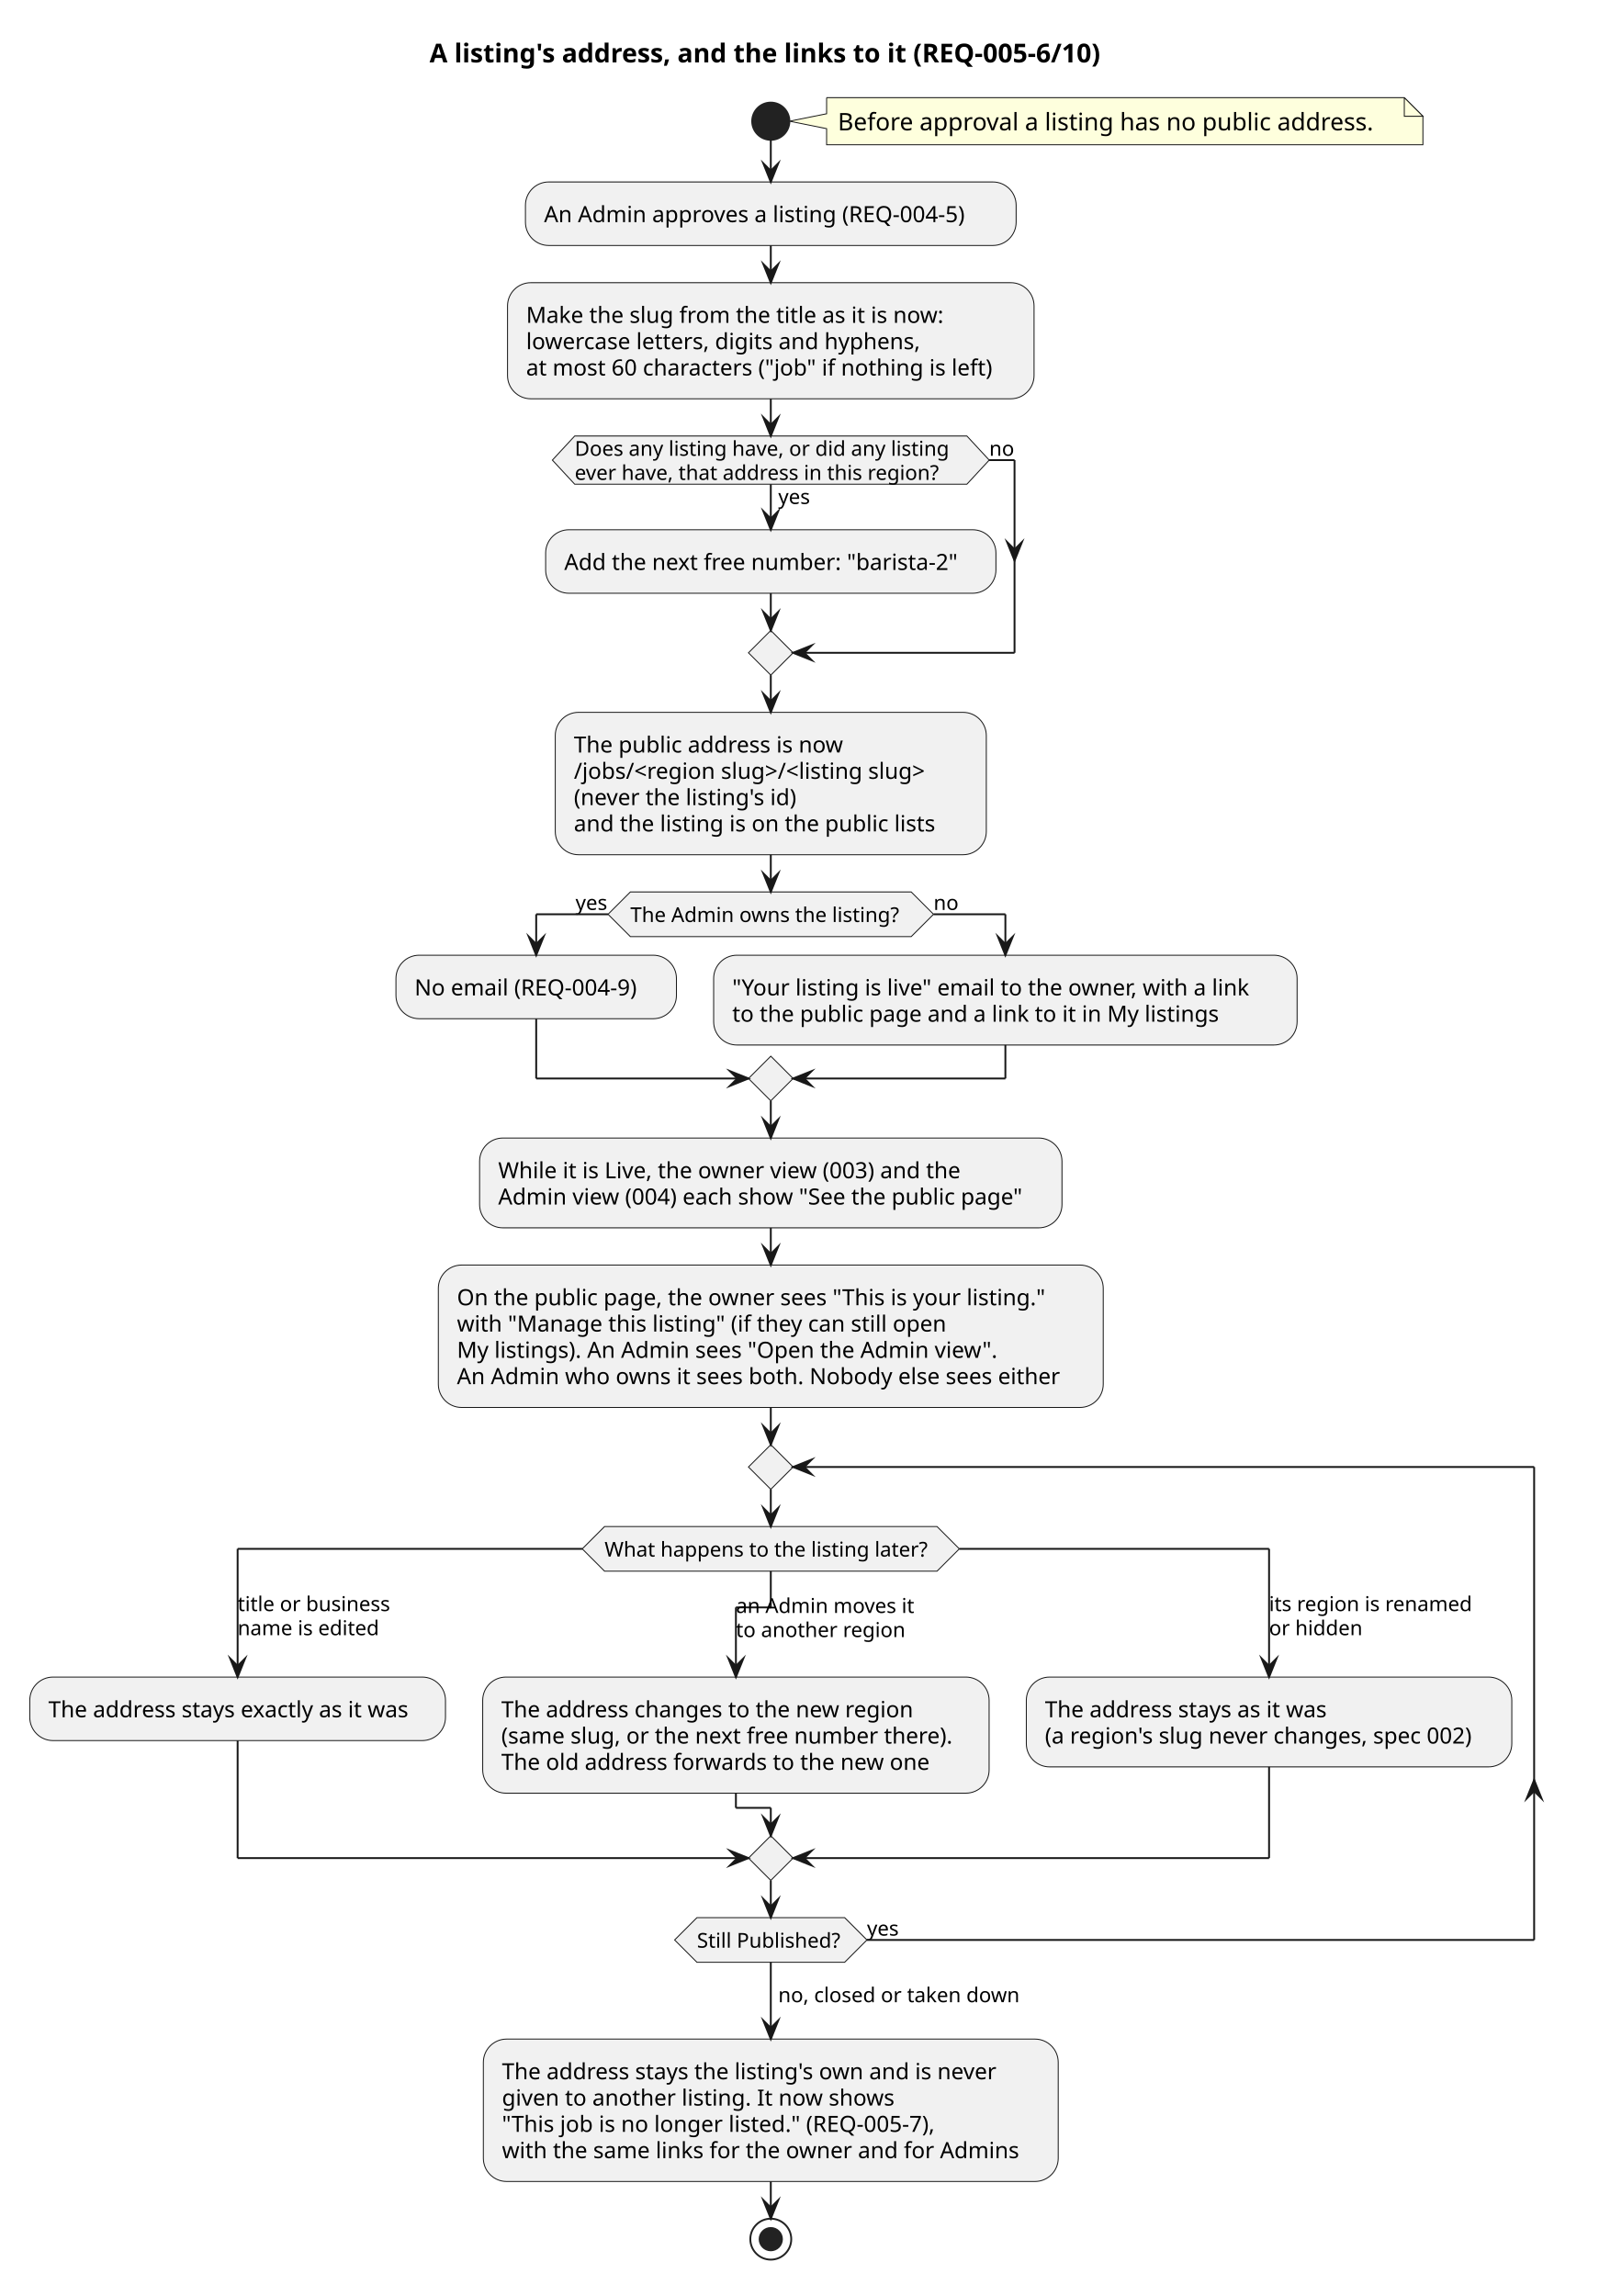
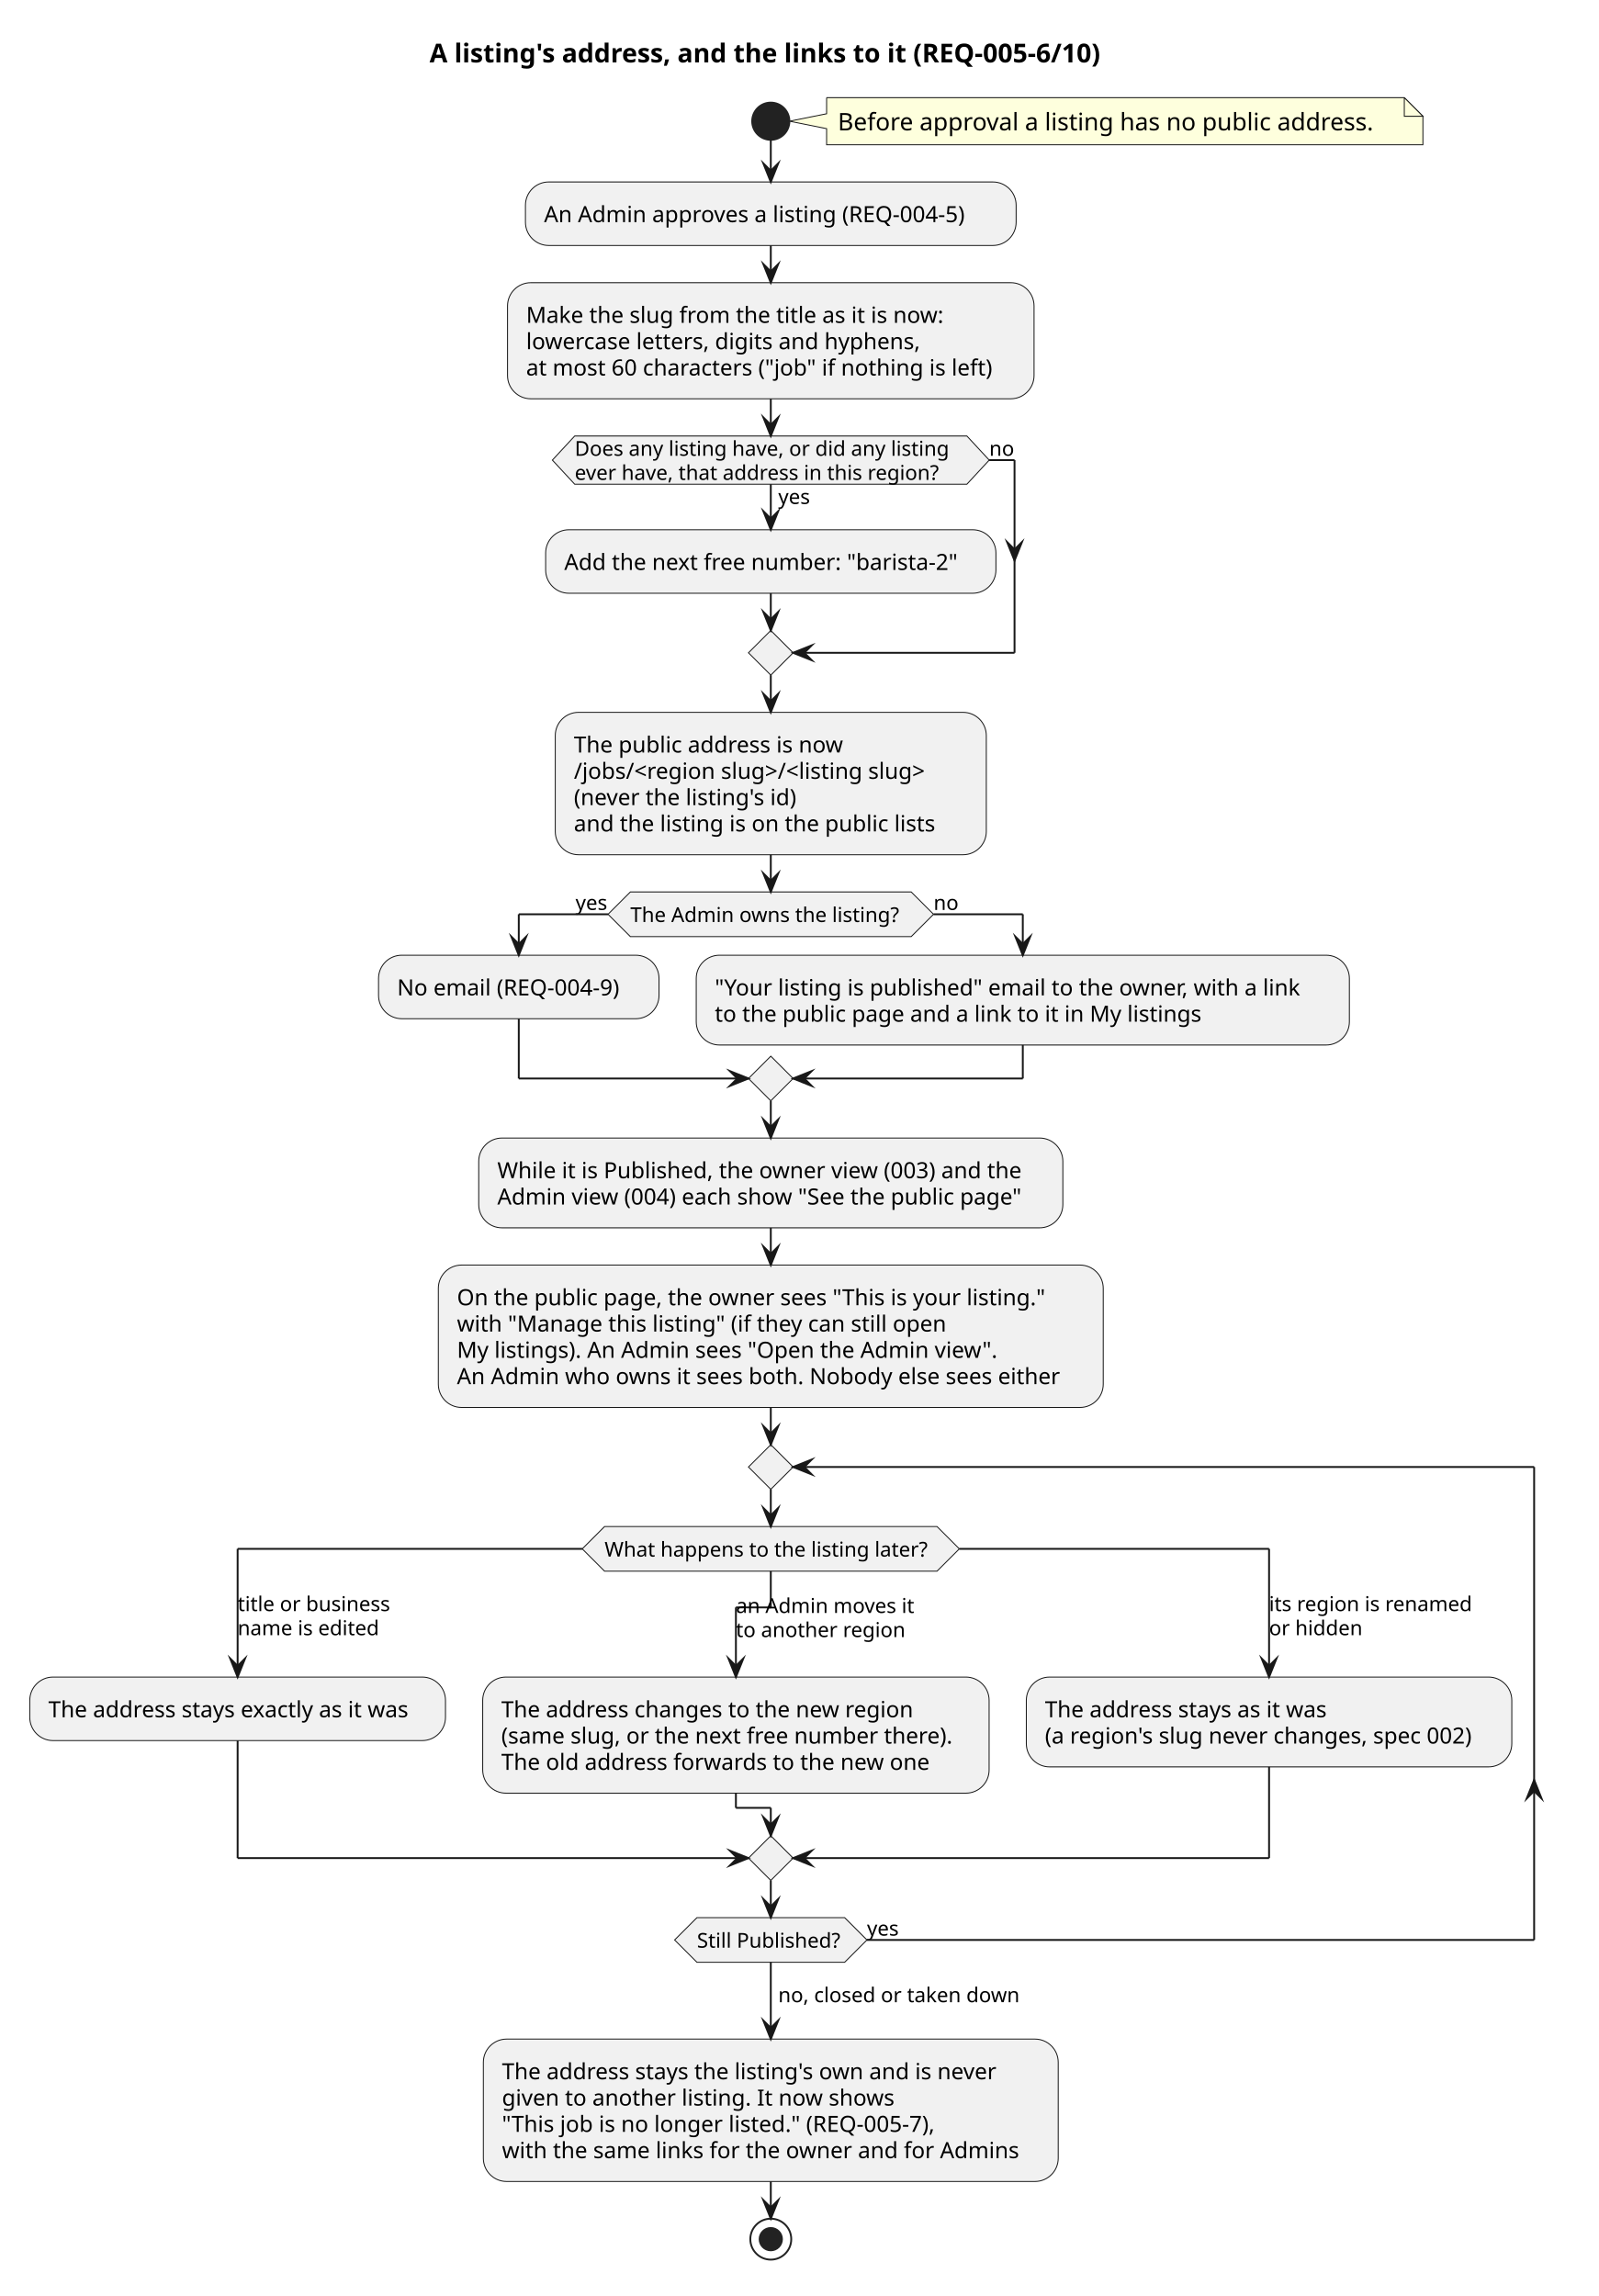
<svg xmlns="http://www.w3.org/2000/svg" version="1.1" data-diagram-type="ACTIVITY" style="width:859px;height:1234px;background:#FFFFFF;" width="859px" height="1234px" viewBox="0 0 859 1234" zoomAndPan="magnify" preserveAspectRatio="none" contentStyleType="text/css">
  <defs />
  <g font-family="sans-serif" lengthAdjust="spacing">
    <g class="title" data-source-line="2">
      <text x="230.852" y="33.535" fill="#000" font-size="14" textLength="395.794" font-weight="700">A listing's address, and the links to it (REQ-005-6/10)</text>
    </g>
    <path d="M444.249,52.488 L444.249,61.144 L424.249,65.144 L444.249,69.144 L444.249,77.799 A0,0 0 0 0 444.249,77.799 L764.725,77.799 A0,0 0 0 0 764.725,77.799 L764.725,62.488 L754.725,52.488 L444.249,52.488 A0,0 0 0 0 444.249,52.488" style="stroke:#181818;stroke-width:0.5;" fill="#FEFFDD" />
    <path d="M754.725,52.488 L754.725,62.488 L764.725,62.488 L754.725,52.488" style="stroke:#181818;stroke-width:0.5;" fill="#FEFFDD" />
    <text x="450.249" y="70.057" fill="#000" font-size="13" textLength="299.476">Before approval a listing has no public address.</text>
    <ellipse cx="414.249" cy="65.144" rx="10" ry="10" fill="#222" style="stroke:#222;stroke-width:1;" />
    <rect x="282.392" y="97.799" width="263.715" height="34.133" fill="#F1F1F1" style="stroke:#181818;stroke-width:0.5;" rx="12.5" ry="12.5" />
    <text x="292.392" y="119.4" fill="#000" font-size="12" textLength="243.715">An Admin approves a listing (REQ-004-5)</text>
    <rect x="272.765" y="151.932" width="282.969" height="62.398" fill="#F1F1F1" style="stroke:#181818;stroke-width:0.5;" rx="12.5" ry="12.5" />
    <text x="282.765" y="173.533" fill="#000" font-size="12" textLength="235.236">Make the slug from the title as it is now:</text>
    <text x="282.765" y="187.666" fill="#000" font-size="12" textLength="220.055">lowercase letters, digits and hyphens,</text>
    <text x="282.765" y="201.799" fill="#000" font-size="12" textLength="262.969">at most 60 characters ("job" if nothing is left)</text>
    <rect x="293.252" y="284.718" width="241.994" height="34.133" fill="#F1F1F1" style="stroke:#181818;stroke-width:0.5;" rx="12.5" ry="12.5" />
    <text x="303.252" y="306.319" fill="#000" font-size="12" textLength="221.994">Add the next free number: "barista-2"</text>
    <polygon points="308.863,234.33,519.635,234.33,531.635,247.285,519.635,260.24,308.863,260.24,296.863,247.285,308.863,234.33" fill="#F1F1F1" style="stroke:#181818;stroke-width:0.5;stroke-linejoin:miter;stroke-miterlimit:10;" />
    <text x="418.249" y="270.875" fill="#000" font-size="11" textLength="17.483">yes</text>
    <text x="308.863" y="244.965" fill="#000" font-size="11" textLength="210.772">Does any listing have, or did any listing</text>
    <text x="308.863" y="257.92" fill="#000" font-size="11" textLength="203.06">ever have, that address in this region?</text>
    <text x="531.635" y="244.965" fill="#000" font-size="11" textLength="13.583">no</text>
    <polygon points="414.249,338.851,426.249,350.851,414.249,362.851,402.249,350.851,414.249,338.851" fill="#F1F1F1" style="stroke:#181818;stroke-width:0.5;stroke-linejoin:miter;stroke-miterlimit:10;" />
    <rect x="298.42" y="382.851" width="231.658" height="76.531" fill="#F1F1F1" style="stroke:#181818;stroke-width:0.5;" rx="12.5" ry="12.5" />
    <text x="308.42" y="404.452" fill="#000" font-size="12" textLength="151.758">The public address is now</text>
    <text x="308.42" y="418.585" fill="#000" font-size="12" textLength="211.658">/jobs/&lt;region slug&gt;/&lt;listing slug&gt;</text>
    <text x="308.42" y="432.718" fill="#000" font-size="12" textLength="125.584">(never the listing's id)</text>
    <text x="308.42" y="446.851" fill="#000" font-size="12" textLength="205.09">and the listing is on the public lists</text>
    <polygon points="338.777,479.382,489.721,479.382,501.721,491.382,489.721,503.382,338.777,503.382,326.777,491.382,338.777,479.382" fill="#F1F1F1" style="stroke:#181818;stroke-width:0.5;stroke-linejoin:miter;stroke-miterlimit:10;" />
    <text x="338.777" y="495.539" fill="#000" font-size="11" textLength="150.944">The Admin owns the listing?</text>
    <text x="309.294" y="489.062" fill="#000" font-size="11" textLength="17.483">yes</text>
    <text x="501.721" y="489.062" fill="#000" font-size="11" textLength="13.583">no</text>
-     <rect x="212.802" y="513.382" width="150.74" height="34.133" fill="#F1F1F1" style="stroke:#181818;stroke-width:0.5;" rx="12.5" ry="12.5" />
-     <text x="222.802" y="534.983" fill="#000" font-size="12" textLength="130.74">No email (REQ-004-9)</text>
-     <rect x="383.542" y="513.382" width="313.566" height="48.266" fill="#F1F1F1" style="stroke:#181818;stroke-width:0.5;" rx="12.5" ry="12.5" />
-     <text x="393.542" y="534.983" fill="#000" font-size="12" textLength="293.566">"Your listing is live" email to the owner, with a link</text>
-     <text x="393.542" y="549.116" fill="#000" font-size="12" textLength="275.279">to the public page and a link to it in My listings</text>
+     <rect x="203.438" y="513.382" width="150.74" height="34.133" fill="#F1F1F1" style="stroke:#181818;stroke-width:0.5;" rx="12.5" ry="12.5" />
+     <text x="213.438" y="534.983" fill="#000" font-size="12" textLength="130.74">No email (REQ-004-9)</text>
+     <rect x="374.178" y="513.382" width="351.025" height="48.266" fill="#F1F1F1" style="stroke:#181818;stroke-width:0.5;" rx="12.5" ry="12.5" />
+     <text x="384.178" y="534.983" fill="#000" font-size="12" textLength="331.025">"Your listing is published" email to the owner, with a link</text>
+     <text x="384.178" y="549.116" fill="#000" font-size="12" textLength="275.279">to the public page and a link to it in My listings</text>
    <polygon points="414.249,567.647,426.249,579.647,414.249,591.647,402.249,579.647,414.249,567.647" fill="#F1F1F1" style="stroke:#181818;stroke-width:0.5;stroke-linejoin:miter;stroke-miterlimit:10;" />
-     <rect x="257.75" y="611.647" width="312.998" height="48.266" fill="#F1F1F1" style="stroke:#181818;stroke-width:0.5;" rx="12.5" ry="12.5" />
-     <text x="267.75" y="633.249" fill="#000" font-size="12" textLength="260.32">While it is Live, the owner view (003) and the</text>
-     <text x="267.75" y="647.382" fill="#000" font-size="12" textLength="292.998">Admin view (004) each show "See the public page"</text>
+     <rect x="257.284" y="611.647" width="313.93" height="48.266" fill="#F1F1F1" style="stroke:#181818;stroke-width:0.5;" rx="12.5" ry="12.5" />
+     <text x="267.284" y="633.249" fill="#000" font-size="12" textLength="293.93">While it is Published, the owner view (003) and the</text>
+     <text x="267.284" y="647.382" fill="#000" font-size="12" textLength="292.998">Admin view (004) each show "See the public page"</text>
    <rect x="235.578" y="679.913" width="357.342" height="76.531" fill="#F1F1F1" style="stroke:#181818;stroke-width:0.5;" rx="12.5" ry="12.5" />
    <text x="245.578" y="701.515" fill="#000" font-size="12" textLength="329.936">On the public page, the owner sees "This is your listing."</text>
    <text x="245.578" y="715.647" fill="#000" font-size="12" textLength="273.621">with "Manage this listing" (if they can still open</text>
    <text x="245.578" y="729.78" fill="#000" font-size="12" textLength="301.975">My listings). An Admin sees "Open the Admin view".</text>
    <text x="245.578" y="743.913" fill="#000" font-size="12" textLength="337.342">An Admin who owns it sees both. Nobody else sees either</text>
    <polygon points="324.917,820.444,503.581,820.444,515.581,832.444,503.581,844.444,324.917,844.444,312.917,832.444,324.917,820.444" fill="#F1F1F1" style="stroke:#181818;stroke-width:0.5;stroke-linejoin:miter;stroke-miterlimit:10;" />
    <text x="324.917" y="836.602" fill="#000" font-size="11" textLength="178.664">What happens to the listing later?</text>
    <rect x="16" y="901.354" width="223.42" height="34.133" fill="#F1F1F1" style="stroke:#181818;stroke-width:0.5;" rx="12.5" ry="12.5" />
    <text x="26" y="922.956" fill="#000" font-size="12" textLength="203.42">The address stays exactly as it was</text>
    <rect x="259.42" y="901.354" width="272.164" height="62.398" fill="#F1F1F1" style="stroke:#181818;stroke-width:0.5;" rx="12.5" ry="12.5" />
    <text x="269.42" y="922.956" fill="#000" font-size="12" textLength="229.242">The address changes to the new region</text>
    <text x="269.42" y="937.089" fill="#000" font-size="12" textLength="252.164">(same slug, or the next free number there).</text>
    <text x="269.42" y="951.222" fill="#000" font-size="12" textLength="238.764">The old address forwards to the new one</text>
    <rect x="551.584" y="901.354" width="260.914" height="48.266" fill="#F1F1F1" style="stroke:#181818;stroke-width:0.5;" rx="12.5" ry="12.5" />
    <text x="561.584" y="922.956" fill="#000" font-size="12" textLength="158.578">The address stays as it was</text>
    <text x="561.584" y="937.089" fill="#000" font-size="12" textLength="240.914">(a region's slug never changes, spec 002)</text>
    <polygon points="414.249,986.644,414.249,986.644,426.249,998.644,414.249,1010.644,414.249,1010.644,402.249,998.644,414.249,986.644" fill="#F1F1F1" style="stroke:#181818;stroke-width:0.5;stroke-linejoin:miter;stroke-miterlimit:10;" />
    <polygon points="414.249,776.444,426.249,788.444,414.249,800.444,402.249,788.444,414.249,776.444" fill="#F1F1F1" style="stroke:#181818;stroke-width:0.5;stroke-linejoin:miter;stroke-miterlimit:10;" />
    <polygon points="374.562,1030.644,453.936,1030.644,465.936,1042.644,453.936,1054.644,374.562,1054.644,362.562,1042.644,374.562,1030.644" fill="#F1F1F1" style="stroke:#181818;stroke-width:0.5;stroke-linejoin:miter;stroke-miterlimit:10;" />
    <text x="374.562" y="1046.801" fill="#000" font-size="11" textLength="79.374">Still Published?</text>
    <text x="465.936" y="1040.323" fill="#000" font-size="11" textLength="17.483">yes</text>
    <rect x="259.771" y="1095.919" width="308.955" height="76.531" fill="#F1F1F1" style="stroke:#181818;stroke-width:0.5;" rx="12.5" ry="12.5" />
    <text x="269.771" y="1117.521" fill="#000" font-size="12" textLength="277.922">The address stays the listing's own and is never</text>
    <text x="269.771" y="1131.653" fill="#000" font-size="12" textLength="218.959">given to another listing. It now shows</text>
    <text x="269.771" y="1145.786" fill="#000" font-size="12" textLength="251.543">"This job is no longer listed." (REQ-005-7),</text>
    <text x="269.771" y="1159.919" fill="#000" font-size="12" textLength="288.955">with the same links for the owner and for Admins</text>
    <ellipse cx="414.249" cy="1203.45" rx="11" ry="11" fill="none" style="stroke:#222;stroke-width:1;" />
    <ellipse cx="414.249" cy="1203.45" rx="6" ry="6" fill="#222" style="stroke:#222;stroke-width:1;" />
    <line x1="414.249" y1="75.144" x2="414.249" y2="97.799" style="stroke:#181818;stroke-width:1;" />
    <polygon points="410.249,87.799,414.249,97.799,418.249,87.799,414.249,91.799" fill="#181818" style="stroke:#181818;stroke-width:1;stroke-linejoin:miter;stroke-miterlimit:10;" />
    <line x1="414.249" y1="131.932" x2="414.249" y2="151.932" style="stroke:#181818;stroke-width:1;" />
    <polygon points="410.249,141.932,414.249,151.932,418.249,141.932,414.249,145.932" fill="#181818" style="stroke:#181818;stroke-width:1;stroke-linejoin:miter;stroke-miterlimit:10;" />
    <line x1="414.249" y1="260.24" x2="414.249" y2="284.718" style="stroke:#181818;stroke-width:1;" />
    <polygon points="410.249,274.718,414.249,284.718,418.249,274.718,414.249,278.718" fill="#181818" style="stroke:#181818;stroke-width:1;stroke-linejoin:miter;stroke-miterlimit:10;" />
    <line x1="531.635" y1="247.285" x2="545.246" y2="247.285" style="stroke:#181818;stroke-width:1;" />
    <polygon points="541.246,291.307,545.246,301.307,549.246,291.307,545.246,295.307" fill="#181818" style="stroke:#181818;stroke-width:1;stroke-linejoin:miter;stroke-miterlimit:10;" />
    <line x1="545.246" y1="247.285" x2="545.246" y2="350.851" style="stroke:#181818;stroke-width:1;" />
    <line x1="545.246" y1="350.851" x2="426.249" y2="350.851" style="stroke:#181818;stroke-width:1;" />
    <polygon points="436.249,346.851,426.249,350.851,436.249,354.851,432.249,350.851" fill="#181818" style="stroke:#181818;stroke-width:1;stroke-linejoin:miter;stroke-miterlimit:10;" />
    <line x1="414.249" y1="318.851" x2="414.249" y2="338.851" style="stroke:#181818;stroke-width:1;" />
    <polygon points="410.249,328.851,414.249,338.851,418.249,328.851,414.249,332.851" fill="#181818" style="stroke:#181818;stroke-width:1;stroke-linejoin:miter;stroke-miterlimit:10;" />
    <line x1="414.249" y1="214.33" x2="414.249" y2="234.33" style="stroke:#181818;stroke-width:1;" />
    <polygon points="410.249,224.33,414.249,234.33,418.249,224.33,414.249,228.33" fill="#181818" style="stroke:#181818;stroke-width:1;stroke-linejoin:miter;stroke-miterlimit:10;" />
    <line x1="414.249" y1="362.851" x2="414.249" y2="382.851" style="stroke:#181818;stroke-width:1;" />
    <polygon points="410.249,372.851,414.249,382.851,418.249,372.851,414.249,376.851" fill="#181818" style="stroke:#181818;stroke-width:1;stroke-linejoin:miter;stroke-miterlimit:10;" />
-     <line x1="326.777" y1="491.382" x2="288.172" y2="491.382" style="stroke:#181818;stroke-width:1;" />
-     <line x1="288.172" y1="491.382" x2="288.172" y2="513.382" style="stroke:#181818;stroke-width:1;" />
-     <polygon points="284.172,503.382,288.172,513.382,292.172,503.382,288.172,507.382" fill="#181818" style="stroke:#181818;stroke-width:1;stroke-linejoin:miter;stroke-miterlimit:10;" />
-     <line x1="501.721" y1="491.382" x2="540.326" y2="491.382" style="stroke:#181818;stroke-width:1;" />
-     <line x1="540.326" y1="491.382" x2="540.326" y2="513.382" style="stroke:#181818;stroke-width:1;" />
-     <polygon points="536.326,503.382,540.326,513.382,544.326,503.382,540.326,507.382" fill="#181818" style="stroke:#181818;stroke-width:1;stroke-linejoin:miter;stroke-miterlimit:10;" />
-     <line x1="288.172" y1="547.515" x2="288.172" y2="579.647" style="stroke:#181818;stroke-width:1;" />
-     <line x1="288.172" y1="579.647" x2="402.249" y2="579.647" style="stroke:#181818;stroke-width:1;" />
+     <line x1="326.777" y1="491.382" x2="278.808" y2="491.382" style="stroke:#181818;stroke-width:1;" />
+     <line x1="278.808" y1="491.382" x2="278.808" y2="513.382" style="stroke:#181818;stroke-width:1;" />
+     <polygon points="274.808,503.382,278.808,513.382,282.808,503.382,278.808,507.382" fill="#181818" style="stroke:#181818;stroke-width:1;stroke-linejoin:miter;stroke-miterlimit:10;" />
+     <line x1="501.721" y1="491.382" x2="549.69" y2="491.382" style="stroke:#181818;stroke-width:1;" />
+     <line x1="549.69" y1="491.382" x2="549.69" y2="513.382" style="stroke:#181818;stroke-width:1;" />
+     <polygon points="545.69,503.382,549.69,513.382,553.69,503.382,549.69,507.382" fill="#181818" style="stroke:#181818;stroke-width:1;stroke-linejoin:miter;stroke-miterlimit:10;" />
+     <line x1="278.808" y1="547.515" x2="278.808" y2="579.647" style="stroke:#181818;stroke-width:1;" />
+     <line x1="278.808" y1="579.647" x2="402.249" y2="579.647" style="stroke:#181818;stroke-width:1;" />
    <polygon points="392.249,575.647,402.249,579.647,392.249,583.647,396.249,579.647" fill="#181818" style="stroke:#181818;stroke-width:1;stroke-linejoin:miter;stroke-miterlimit:10;" />
-     <line x1="540.326" y1="561.647" x2="540.326" y2="579.647" style="stroke:#181818;stroke-width:1;" />
-     <line x1="540.326" y1="579.647" x2="426.249" y2="579.647" style="stroke:#181818;stroke-width:1;" />
+     <line x1="549.69" y1="561.647" x2="549.69" y2="579.647" style="stroke:#181818;stroke-width:1;" />
+     <line x1="549.69" y1="579.647" x2="426.249" y2="579.647" style="stroke:#181818;stroke-width:1;" />
    <polygon points="436.249,575.647,426.249,579.647,436.249,583.647,432.249,579.647" fill="#181818" style="stroke:#181818;stroke-width:1;stroke-linejoin:miter;stroke-miterlimit:10;" />
    <line x1="414.249" y1="459.382" x2="414.249" y2="479.382" style="stroke:#181818;stroke-width:1;" />
    <polygon points="410.249,469.382,414.249,479.382,418.249,469.382,414.249,473.382" fill="#181818" style="stroke:#181818;stroke-width:1;stroke-linejoin:miter;stroke-miterlimit:10;" />
    <line x1="414.249" y1="591.647" x2="414.249" y2="611.647" style="stroke:#181818;stroke-width:1;" />
    <polygon points="410.249,601.647,414.249,611.647,418.249,601.647,414.249,605.647" fill="#181818" style="stroke:#181818;stroke-width:1;stroke-linejoin:miter;stroke-miterlimit:10;" />
    <line x1="414.249" y1="659.913" x2="414.249" y2="679.913" style="stroke:#181818;stroke-width:1;" />
    <polygon points="410.249,669.913,414.249,679.913,418.249,669.913,414.249,673.913" fill="#181818" style="stroke:#181818;stroke-width:1;stroke-linejoin:miter;stroke-miterlimit:10;" />
    <line x1="312.917" y1="832.444" x2="127.71" y2="832.444" style="stroke:#181818;stroke-width:1;" />
    <line x1="127.71" y1="832.444" x2="127.71" y2="901.354" style="stroke:#181818;stroke-width:1;" />
    <polygon points="123.71,891.354,127.71,901.354,131.71,891.354,127.71,895.354" fill="#181818" style="stroke:#181818;stroke-width:1;stroke-linejoin:miter;stroke-miterlimit:10;" />
    <text x="127.71" y="865.899" fill="#000" font-size="11" textLength="85.642">title or business</text>
    <text x="127.71" y="878.854" fill="#000" font-size="11" textLength="78.445">name is edited</text>
    <line x1="515.581" y1="832.444" x2="682.041" y2="832.444" style="stroke:#181818;stroke-width:1;" />
    <line x1="682.041" y1="832.444" x2="682.041" y2="901.354" style="stroke:#181818;stroke-width:1;" />
    <polygon points="678.041,891.354,682.041,901.354,686.041,891.354,682.041,895.354" fill="#181818" style="stroke:#181818;stroke-width:1;stroke-linejoin:miter;stroke-miterlimit:10;" />
    <text x="682.041" y="865.899" fill="#000" font-size="11" textLength="113.233">its region is renamed</text>
    <text x="682.041" y="878.854" fill="#000" font-size="11" textLength="51.546">or hidden</text>
    <line x1="414.249" y1="844.444" x2="414.249" y2="863.916" style="stroke:#181818;stroke-width:1;" />
    <line x1="414.249" y1="863.916" x2="395.502" y2="863.916" style="stroke:#181818;stroke-width:1;" />
    <line x1="395.502" y1="863.916" x2="395.502" y2="901.354" style="stroke:#181818;stroke-width:1;" />
    <polygon points="391.502,891.354,395.502,901.354,399.502,891.354,395.502,895.354" fill="#181818" style="stroke:#181818;stroke-width:1;stroke-linejoin:miter;stroke-miterlimit:10;" />
    <text x="395.502" y="866.899" fill="#000" font-size="11" textLength="99.881">an Admin moves it</text>
    <text x="395.502" y="879.854" fill="#000" font-size="11" textLength="93.312">to another region</text>
    <line x1="127.71" y1="935.487" x2="127.71" y2="998.644" style="stroke:#181818;stroke-width:1;" />
    <line x1="127.71" y1="998.644" x2="402.249" y2="998.644" style="stroke:#181818;stroke-width:1;" />
    <polygon points="392.249,994.644,402.249,998.644,392.249,1002.644,396.249,998.644" fill="#181818" style="stroke:#181818;stroke-width:1;stroke-linejoin:miter;stroke-miterlimit:10;" />
    <line x1="682.041" y1="949.62" x2="682.041" y2="998.644" style="stroke:#181818;stroke-width:1;" />
    <line x1="682.041" y1="998.644" x2="426.249" y2="998.644" style="stroke:#181818;stroke-width:1;" />
    <polygon points="436.249,994.644,426.249,998.644,436.249,1002.644,432.249,998.644" fill="#181818" style="stroke:#181818;stroke-width:1;stroke-linejoin:miter;stroke-miterlimit:10;" />
    <line x1="395.502" y1="963.753" x2="395.502" y2="971.644" style="stroke:#181818;stroke-width:1;" />
    <line x1="395.502" y1="971.644" x2="414.249" y2="971.644" style="stroke:#181818;stroke-width:1;" />
    <line x1="414.249" y1="971.644" x2="414.249" y2="986.644" style="stroke:#181818;stroke-width:1;" />
    <polygon points="410.249,976.644,414.249,986.644,418.249,976.644,414.249,980.644" fill="#181818" style="stroke:#181818;stroke-width:1;stroke-linejoin:miter;stroke-miterlimit:10;" />
    <line x1="414.249" y1="800.444" x2="414.249" y2="820.444" style="stroke:#181818;stroke-width:1;" />
    <polygon points="410.249,810.444,414.249,820.444,418.249,810.444,414.249,814.444" fill="#181818" style="stroke:#181818;stroke-width:1;stroke-linejoin:miter;stroke-miterlimit:10;" />
    <line x1="465.936" y1="1042.644" x2="824.498" y2="1042.644" style="stroke:#181818;stroke-width:1;" />
    <polygon points="820.498,966.644,824.498,956.644,828.498,966.644,824.498,962.644" fill="#181818" style="stroke:#181818;stroke-width:1;stroke-linejoin:miter;stroke-miterlimit:10;" />
    <line x1="824.498" y1="788.444" x2="824.498" y2="1042.644" style="stroke:#181818;stroke-width:1;" />
    <line x1="824.498" y1="788.444" x2="426.249" y2="788.444" style="stroke:#181818;stroke-width:1;" />
    <polygon points="436.249,784.444,426.249,788.444,436.249,792.444,432.249,788.444" fill="#181818" style="stroke:#181818;stroke-width:1;stroke-linejoin:miter;stroke-miterlimit:10;" />
    <line x1="414.249" y1="1010.644" x2="414.249" y2="1030.644" style="stroke:#181818;stroke-width:1;" />
    <polygon points="410.249,1020.644,414.249,1030.644,418.249,1020.644,414.249,1024.644" fill="#181818" style="stroke:#181818;stroke-width:1;stroke-linejoin:miter;stroke-miterlimit:10;" />
    <line x1="414.249" y1="756.444" x2="414.249" y2="776.444" style="stroke:#181818;stroke-width:1;" />
    <polygon points="410.249,766.444,414.249,776.444,418.249,766.444,414.249,770.444" fill="#181818" style="stroke:#181818;stroke-width:1;stroke-linejoin:miter;stroke-miterlimit:10;" />
    <line x1="414.249" y1="1054.644" x2="414.249" y2="1095.919" style="stroke:#181818;stroke-width:1;" />
    <polygon points="410.249,1085.919,414.249,1095.919,418.249,1085.919,414.249,1089.919" fill="#181818" style="stroke:#181818;stroke-width:1;stroke-linejoin:miter;stroke-miterlimit:10;" />
    <text x="418.249" y="1076.099" fill="#000" font-size="11" textLength="135.029">no, closed or taken down</text>
    <line x1="414.249" y1="1172.45" x2="414.249" y2="1192.45" style="stroke:#181818;stroke-width:1;" />
    <polygon points="410.249,1182.45,414.249,1192.45,418.249,1182.45,414.249,1186.45" fill="#181818" style="stroke:#181818;stroke-width:1;stroke-linejoin:miter;stroke-miterlimit:10;" />
  </g>
</svg>
